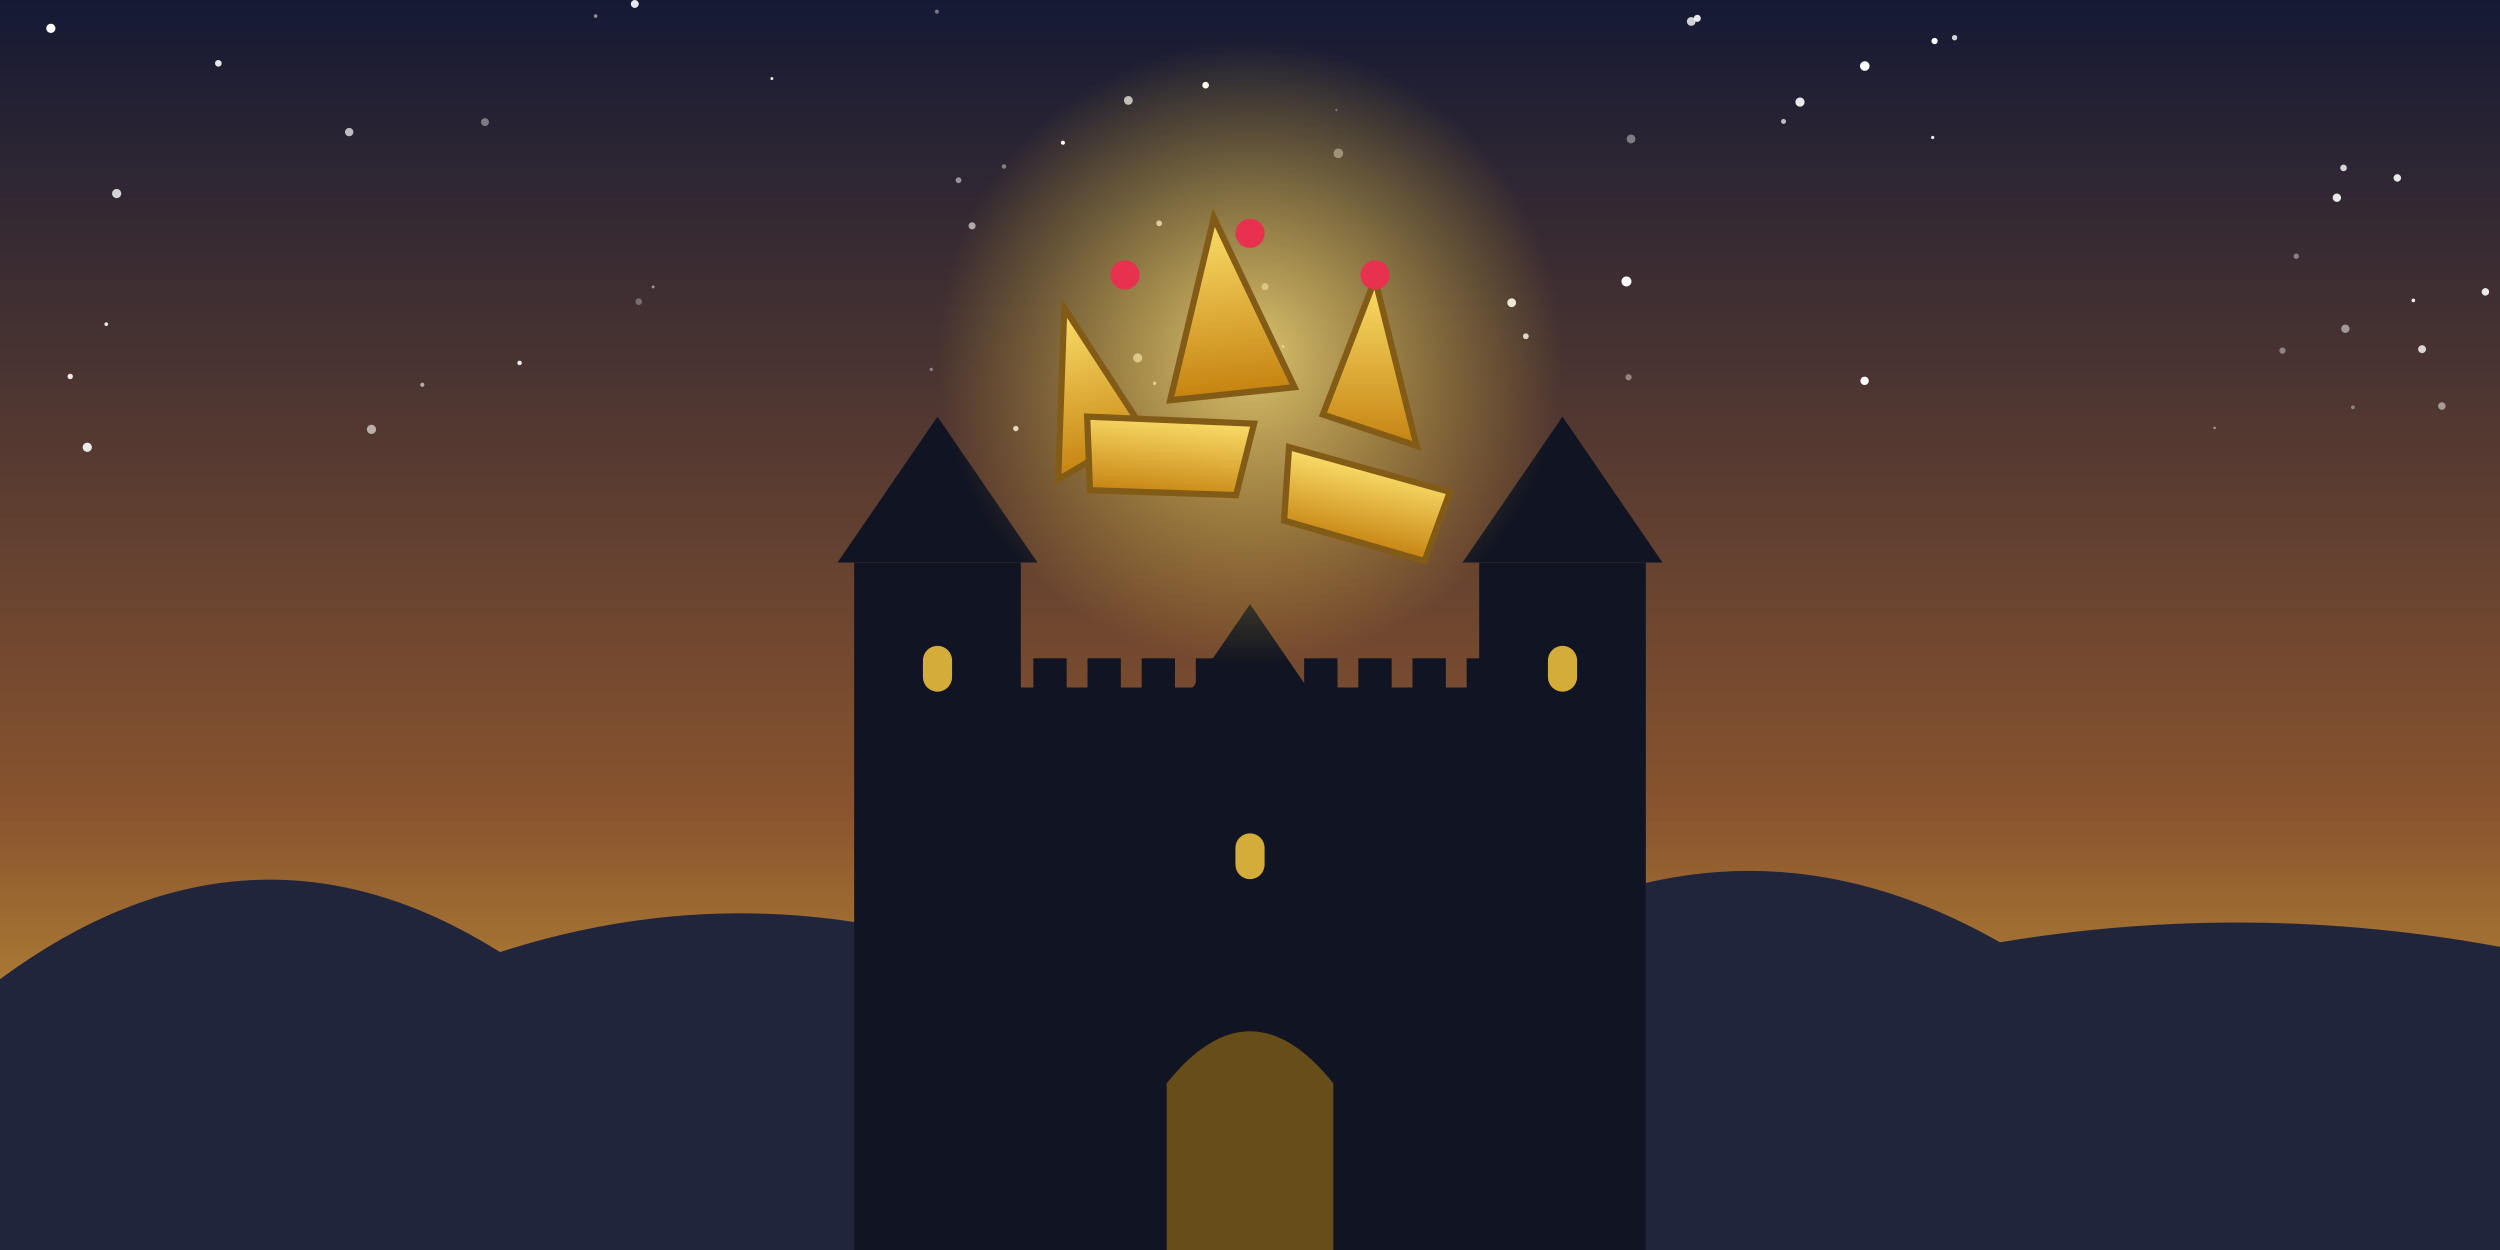
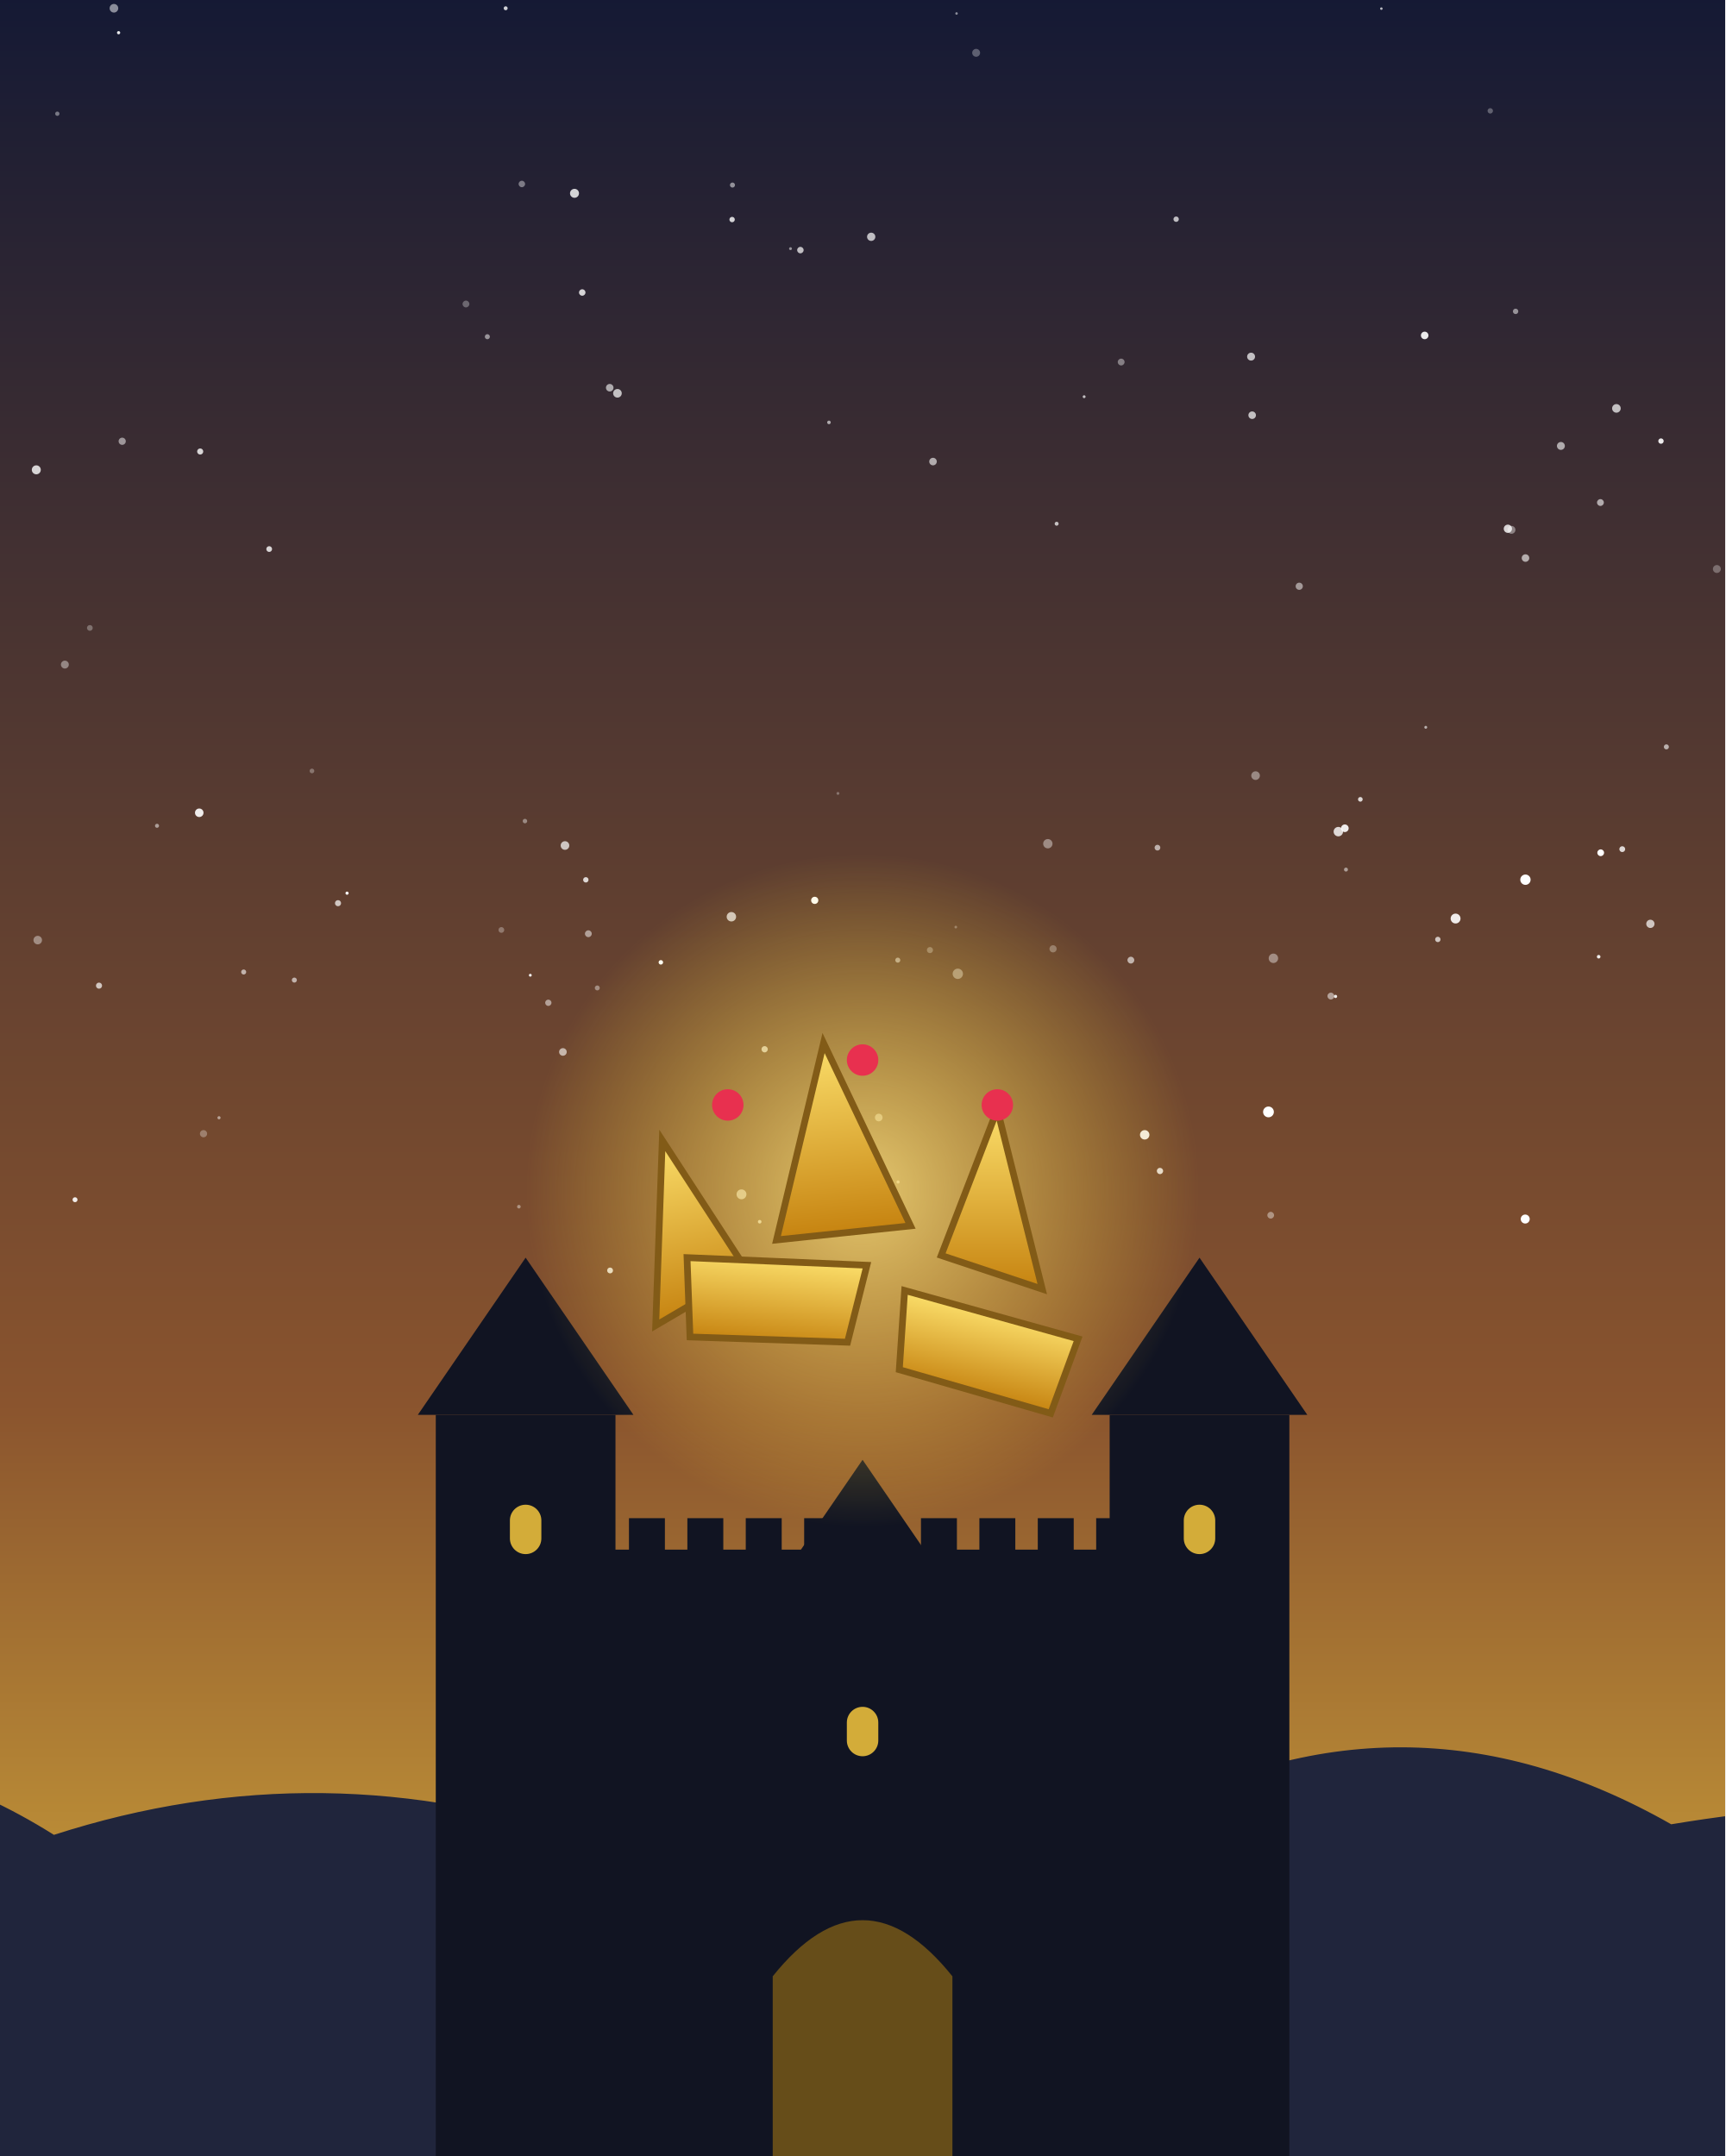
- <svg xmlns="http://www.w3.org/2000/svg" viewBox="0 0 1200 600" preserveAspectRatio="xMidYMid slice" role="img" aria-label="crown castle (placeholder cover)">
+ <svg xmlns="http://www.w3.org/2000/svg" viewBox="0 0 960 1200" preserveAspectRatio="xMidYMid slice" role="img" aria-label="crown castle (placeholder cover)">
  <defs>
    <linearGradient id="sky" x1="0" y1="0" x2="0" y2="1">
      <stop offset="0" stop-color="hsl(230 45% 14% / 1)" />
      <stop offset="0.65" stop-color="hsl(25 50% 36% / 1)" />
      <stop offset="1" stop-color="hsl(45 70% 55% / 1)" />
    </linearGradient>
    <radialGradient id="halo">
      <stop offset="0" stop-color="hsl(48 100% 75% / .8)" />
      <stop offset="1" stop-color="hsl(48 100% 60% / 0)" />
    </radialGradient>
    <linearGradient id="gold" x1="0" y1="0" x2="0" y2="1">
      <stop offset="0" stop-color="hsl(48 95% 70%)" />
      <stop offset="1" stop-color="hsl(38 85% 42%)" />
    </linearGradient>
  </defs>
-   <rect width="1200" height="600" fill="url(#sky)" />
-   <circle cx="546.1" cy="171.8" r="2.2" fill="#fff" opacity="0.6" />
-   <circle cx="449.7" cy="5.6" r="1" fill="#fff" opacity="0.4" />
-   <circle cx="178.3" cy="206.1" r="2.2" fill="#fff" opacity="0.6" />
-   <circle cx="1172.1" cy="194.9" r="1.8" fill="#fff" opacity="0.5" />
-   <circle cx="607.2" cy="137.6" r="1.7" fill="#fff" opacity="0.5" />
-   <circle cx="938.2" cy="18.1" r="1.3" fill="#fff" opacity="0.8" />
-   <circle cx="1121.7" cy="94.9" r="2" fill="#fff" opacity="0.9" />
-   <circle cx="249.4" cy="174.2" r="1.1" fill="#fff" opacity="0.9" />
-   <circle cx="556.4" cy="107.2" r="1.4" fill="#fff" opacity="0.7" />
-   <circle cx="1124.9" cy="80.6" r="1.6" fill="#fff" opacity="0.8" />
-   <circle cx="24.4" cy="13.6" r="2.2" fill="#fff" opacity="1" />
-   <circle cx="895" cy="182.8" r="2" fill="#fff" opacity="1" />
-   <circle cx="541.6" cy="48.2" r="2.1" fill="#fff" opacity="0.7" />
-   <circle cx="1193" cy="140.1" r="1.8" fill="#fff" opacity="0.9" />
-   <circle cx="781.7" cy="181.1" r="1.5" fill="#fff" opacity="0.4" />
-   <circle cx="814.7" cy="8.8" r="1.7" fill="#fff" opacity="0.9" />
-   <circle cx="811.8" cy="10.3" r="2.1" fill="#fff" opacity="0.8" />
-   <circle cx="641.5" cy="52.8" r="0.6" fill="#fff" opacity="0.3" />
-   <circle cx="313.5" cy="137.7" r="0.7" fill="#fff" opacity="0.5" />
-   <circle cx="782.9" cy="66.7" r="2.1" fill="#fff" opacity="0.4" />
-   <circle cx="554.9" cy="204.9" r="0.7" fill="#fff" opacity="0.8" />
-   <circle cx="167.6" cy="63.4" r="2" fill="#fff" opacity="0.7" />
-   <circle cx="104.8" cy="30.4" r="1.6" fill="#fff" opacity="0.9" />
-   <circle cx="1125.8" cy="157.8" r="2" fill="#fff" opacity="0.5" />
-   <circle cx="510.2" cy="68.5" r="1" fill="#fff" opacity="1" />
-   <circle cx="1158.4" cy="144.2" r="0.9" fill="#fff" opacity="0.9" />
-   <circle cx="306.6" cy="144.8" r="1.6" fill="#fff" opacity="0.3" />
-   <circle cx="780.7" cy="135.1" r="2.4" fill="#fff" opacity="1" />
-   <circle cx="460.1" cy="86.5" r="1.4" fill="#fff" opacity="0.5" />
-   <circle cx="1102.2" cy="123" r="1.3" fill="#fff" opacity="0.4" />
-   <circle cx="864" cy="49" r="2.2" fill="#fff" opacity="0.9" />
-   <circle cx="370.5" cy="37.7" r="0.7" fill="#fff" opacity="1" />
-   <circle cx="578.7" cy="40.9" r="1.6" fill="#fff" opacity="1" />
-   <circle cx="232.8" cy="58.6" r="1.9" fill="#fff" opacity="0.4" />
-   <circle cx="1162.6" cy="167.6" r="1.9" fill="#fff" opacity="0.8" />
-   <circle cx="895.1" cy="31.7" r="2.3" fill="#fff" opacity="1" />
-   <circle cx="1095.6" cy="168.3" r="1.5" fill="#fff" opacity="0.4" />
-   <circle cx="285.9" cy="7.7" r="0.9" fill="#fff" opacity="0.5" />
-   <circle cx="1150.7" cy="85.4" r="1.8" fill="#fff" opacity="0.9" />
-   <circle cx="725.6" cy="145.3" r="2.1" fill="#fff" opacity="0.9" />
-   <circle cx="661.4" cy="189" r="2.2" fill="#fff" opacity="1" />
-   <circle cx="481.9" cy="79.9" r="1.1" fill="#fff" opacity="0.4" />
-   <circle cx="487.6" cy="205.7" r="1.3" fill="#fff" opacity="0.8" />
-   <circle cx="33.7" cy="180.7" r="1.3" fill="#fff" opacity="0.9" />
-   <circle cx="615.8" cy="166.3" r="0.7" fill="#fff" opacity="0.6" />
-   <circle cx="56" cy="92.9" r="2.2" fill="#fff" opacity="0.8" />
-   <circle cx="554.2" cy="184" r="0.8" fill="#fff" opacity="0.7" />
-   <circle cx="466.6" cy="108.4" r="1.7" fill="#fff" opacity="0.6" />
-   <circle cx="1063" cy="205.4" r="0.6" fill="#fff" opacity="0.5" />
-   <circle cx="856.1" cy="58.3" r="1.2" fill="#fff" opacity="0.7" />
-   <circle cx="202.7" cy="184.7" r="1" fill="#fff" opacity="0.6" />
-   <circle cx="447" cy="177.3" r="0.8" fill="#fff" opacity="0.4" />
-   <circle cx="304.7" cy="1.9" r="1.9" fill="#fff" opacity="0.9" />
-   <circle cx="642.4" cy="73.6" r="2.3" fill="#fff" opacity="0.4" />
-   <circle cx="41.9" cy="214.7" r="2.2" fill="#fff" opacity="0.9" />
-   <circle cx="1129.4" cy="195.5" r="0.9" fill="#fff" opacity="0.4" />
-   <circle cx="732.4" cy="161.4" r="1.4" fill="#fff" opacity="0.8" />
-   <circle cx="927.7" cy="66" r="0.8" fill="#fff" opacity="0.9" />
-   <circle cx="51" cy="155.6" r="0.9" fill="#fff" opacity="0.9" />
-   <circle cx="928.6" cy="19.7" r="1.5" fill="#fff" opacity="1" />
-   <path d="M0 600 L0 470 Q120 381.5 240 457 Q360 418.3 480 460.1 Q600 369.4 720 451.8 Q840 384 960 452.3 Q1080 432.3 1200 454.5 L1200 600 Z" fill="hsl(230 30% 18% / 1)" />
-   <rect x="470" y="330" width="260" height="270" fill="hsl(230 35% 10% / 1)" />
-   <rect x="410" y="270" width="80" height="330" fill="hsl(230 35% 10% / 1)" />
-   <polygon points="402,270 450,200 498,270" fill="hsl(230 35% 10% / 1)" />
-   <rect x="443" y="310" width="14" height="22" rx="7" fill="hsl(45 90% 60%)" opacity=".85" />
-   <rect x="710" y="270" width="80" height="330" fill="hsl(230 35% 10% / 1)" />
-   <polygon points="702,270 750,200 798,270" fill="hsl(230 35% 10% / 1)" />
-   <rect x="743" y="310" width="14" height="22" rx="7" fill="hsl(45 90% 60%)" opacity=".85" />
-   <rect x="560" y="360" width="80" height="240" fill="hsl(230 35% 10% / 1)" />
-   <polygon points="552,360 600,290 648,360" fill="hsl(230 35% 10% / 1)" />
-   <rect x="593" y="400" width="14" height="22" rx="7" fill="hsl(45 90% 60%)" opacity=".85" />
-   <rect x="470" y="316" width="16" height="16" fill="hsl(230 35% 10% / 1)" />
-   <rect x="496" y="316" width="16" height="16" fill="hsl(230 35% 10% / 1)" />
-   <rect x="522" y="316" width="16" height="16" fill="hsl(230 35% 10% / 1)" />
-   <rect x="548" y="316" width="16" height="16" fill="hsl(230 35% 10% / 1)" />
-   <rect x="574" y="316" width="16" height="16" fill="hsl(230 35% 10% / 1)" />
-   <rect x="600" y="316" width="16" height="16" fill="hsl(230 35% 10% / 1)" />
-   <rect x="626" y="316" width="16" height="16" fill="hsl(230 35% 10% / 1)" />
-   <rect x="652" y="316" width="16" height="16" fill="hsl(230 35% 10% / 1)" />
-   <rect x="678" y="316" width="16" height="16" fill="hsl(230 35% 10% / 1)" />
-   <rect x="704" y="316" width="16" height="16" fill="hsl(230 35% 10% / 1)" />
-   <path d="M560 600 L560 520 Q600 470 640 520 L640 600 Z" fill="hsl(40 60% 25%)" />
-   <circle cx="600" cy="170" r="150" fill="url(#halo)" />
-   <path d="M520 210 L540 130 L565 195 Z" fill="url(#gold)" stroke="hsl(38 70% 30%)" stroke-width="3" transform="translate(-18 4) rotate(-12 600 190)" />
-   <path d="M570 195 L600 110 L630 195 Z" fill="url(#gold)" stroke="hsl(38 70% 30%)" stroke-width="3" transform="translate(-9 -6) rotate(-6 600 190)" />
-   <path d="M635 195 L660 130 L680 210 Z" fill="url(#gold)" stroke="hsl(38 70% 30%)" stroke-width="3" transform="translate(0 4) rotate(0 600 190)" />
-   <path d="M515 215 L595 210 L590 245 L520 250 Z" fill="url(#gold)" stroke="hsl(38 70% 30%)" stroke-width="3" transform="translate(9 -6) rotate(6 600 190)" />
-   <path d="M605 210 L685 215 L680 250 L610 245 Z" fill="url(#gold)" stroke="hsl(38 70% 30%)" stroke-width="3" transform="translate(18 4) rotate(12 600 190)" />
-   <circle cx="540" cy="132" r="7" fill="hsl(350 80% 55%)" />
-   <circle cx="600" cy="112" r="7" fill="hsl(350 80% 55%)" />
-   <circle cx="660" cy="132" r="7" fill="hsl(350 80% 55%)" />
+   <rect width="960" height="1200" fill="url(#sky)" />
+   <circle cx="314.4" cy="470.6" r="2.4" fill="#fff" opacity="0.7" />
+   <circle cx="295.1" cy="542.8" r="0.8" fill="#fff" opacity="0.9" />
+   <circle cx="149.8" cy="305.6" r="1.6" fill="#fff" opacity="0.8" />
+   <circle cx="743.2" cy="554.6" r="0.9" fill="#fff" opacity="0.9" />
+   <circle cx="644.1" cy="471.8" r="1.6" fill="#fff" opacity="0.6" />
+   <circle cx="339.3" cy="215.8" r="2.1" fill="#fff" opacity="0.6" />
+   <circle cx="50" cy="349.5" r="1.6" fill="#fff" opacity="0.3" />
+   <circle cx="955.4" cy="316.7" r="2.2" fill="#fff" opacity="0.3" />
+   <circle cx="324" cy="162.8" r="1.8" fill="#fff" opacity="0.8" />
+   <circle cx="723" cy="326.3" r="2" fill="#fff" opacity="0.5" />
+   <circle cx="543.2" cy="29.4" r="2.2" fill="#fff" opacity="0.3" />
+   <circle cx="843.4" cy="173.3" r="1.5" fill="#fff" opacity="0.5" />
+   <circle cx="927.3" cy="415.7" r="1.4" fill="#fff" opacity="0.6" />
+   <circle cx="841.1" cy="294.9" r="2.2" fill="#fff" opacity="0.4" />
+   <circle cx="588" cy="291.5" r="1.1" fill="#fff" opacity="0.7" />
+   <circle cx="829.3" cy="61.7" r="1.5" fill="#fff" opacity="0.3" />
+   <circle cx="279" cy="517.6" r="1.6" fill="#fff" opacity="0.3" />
+   <circle cx="281.4" cy="4.6" r="1.1" fill="#fff" opacity="0.8" />
+   <circle cx="135.6" cy="541" r="1.4" fill="#fff" opacity="0.6" />
+   <circle cx="259.3" cy="169.2" r="1.9" fill="#fff" opacity="0.3" />
+   <circle cx="173.6" cy="429.1" r="1.3" fill="#fff" opacity="0.3" />
+   <circle cx="466.3" cy="441.6" r="0.8" fill="#fff" opacity="0.3" />
+   <circle cx="899.5" cy="227.3" r="2.4" fill="#fff" opacity="0.7" />
+   <circle cx="698.7" cy="431.7" r="2.4" fill="#fff" opacity="0.4" />
+   <circle cx="484.8" cy="131.8" r="2.3" fill="#fff" opacity="0.7" />
+   <circle cx="461.3" cy="235.1" r="1" fill="#fff" opacity="0.6" />
+   <circle cx="848.9" cy="310.6" r="2.1" fill="#fff" opacity="0.6" />
+   <circle cx="20.2" cy="261.5" r="2.5" fill="#fff" opacity="0.8" />
+   <circle cx="271.2" cy="187.4" r="1.4" fill="#fff" opacity="0.5" />
+   <circle cx="68" cy="245.6" r="2" fill="#fff" opacity="0.5" />
+   <circle cx="696.2" cy="198.5" r="2.2" fill="#fff" opacity="0.7" />
+   <circle cx="757" cy="444.9" r="1.3" fill="#fff" opacity="0.8" />
+   <circle cx="890.6" cy="279.7" r="1.9" fill="#fff" opacity="0.6" />
+   <circle cx="343.6" cy="218.9" r="2.4" fill="#fff" opacity="0.7" />
+   <circle cx="654.5" cy="122" r="1.5" fill="#fff" opacity="0.7" />
+   <circle cx="407.4" cy="122.2" r="1.5" fill="#fff" opacity="0.8" />
+   <circle cx="839.1" cy="294.3" r="2.3" fill="#fff" opacity="0.8" />
+   <circle cx="31.9" cy="63.3" r="1.2" fill="#fff" opacity="0.4" />
+   <circle cx="918.4" cy="514.2" r="2.3" fill="#fff" opacity="0.7" />
+   <circle cx="188.1" cy="502.7" r="1.7" fill="#fff" opacity="0.7" />
+   <circle cx="740.6" cy="554.4" r="1.9" fill="#fff" opacity="0.5" />
+   <circle cx="63.4" cy="4.6" r="2.4" fill="#fff" opacity="0.5" />
+   <circle cx="623.9" cy="201.5" r="1.9" fill="#fff" opacity="0.4" />
+   <circle cx="290.4" cy="102.4" r="1.8" fill="#fff" opacity="0.4" />
+   <circle cx="868.6" cy="248.2" r="2.2" fill="#fff" opacity="0.6" />
+   <circle cx="696.8" cy="231.1" r="2.1" fill="#fff" opacity="0.7" />
+   <circle cx="603.3" cy="220.8" r="0.8" fill="#fff" opacity="0.7" />
+   <circle cx="792.8" cy="186.7" r="2.1" fill="#fff" opacity="0.9" />
+   <circle cx="55.1" cy="548.6" r="1.7" fill="#fff" opacity="0.7" />
+   <circle cx="793.4" cy="404.8" r="0.8" fill="#fff" opacity="0.6" />
+   <circle cx="326" cy="489.7" r="1.5" fill="#fff" opacity="0.8" />
+   <circle cx="445.4" cy="139.2" r="1.8" fill="#fff" opacity="0.7" />
+   <circle cx="66" cy="18.2" r="0.9" fill="#fff" opacity="0.9" />
+   <circle cx="629.3" cy="534.4" r="1.9" fill="#fff" opacity="0.6" />
+   <circle cx="583.1" cy="469.6" r="2.6" fill="#fff" opacity="0.4" />
+   <circle cx="499.6" cy="534.4" r="1.4" fill="#fff" opacity="0.5" />
+   <circle cx="517.5" cy="528.8" r="1.7" fill="#fff" opacity="0.3" />
+   <circle cx="439.9" cy="138.4" r="0.8" fill="#fff" opacity="0.5" />
+   <circle cx="519.2" cy="256.9" r="2.1" fill="#fff" opacity="0.6" />
+   <circle cx="924.3" cy="245.5" r="1.5" fill="#fff" opacity="0.9" />
+   <circle cx="586" cy="528.1" r="2" fill="#fff" opacity="0.3" />
+   <circle cx="319.7" cy="107.6" r="2.5" fill="#fff" opacity="0.8" />
+   <circle cx="36.1" cy="369.9" r="2.2" fill="#fff" opacity="0.4" />
+   <circle cx="532.3" cy="7.5" r="0.7" fill="#fff" opacity="0.5" />
+   <circle cx="768.7" cy="4.8" r="0.7" fill="#fff" opacity="0.7" />
+   <circle cx="749" cy="484" r="1.1" fill="#fff" opacity="0.5" />
+   <circle cx="327.4" cy="519.7" r="1.9" fill="#fff" opacity="0.5" />
+   <circle cx="163.8" cy="545.5" r="1.4" fill="#fff" opacity="0.6" />
+   <circle cx="111.4" cy="251.3" r="1.7" fill="#fff" opacity="0.8" />
+   <circle cx="407.6" cy="103" r="1.4" fill="#fff" opacity="0.5" />
+   <g transform="translate(-270 450) scale(1.25)">
+     <circle cx="546.1" cy="171.8" r="2.2" fill="#fff" opacity="0.6" />
+     <circle cx="449.7" cy="5.6" r="1" fill="#fff" opacity="0.4" />
+     <circle cx="178.3" cy="206.1" r="2.2" fill="#fff" opacity="0.6" />
+     <circle cx="1172.1" cy="194.9" r="1.8" fill="#fff" opacity="0.5" />
+     <circle cx="607.2" cy="137.6" r="1.7" fill="#fff" opacity="0.5" />
+     <circle cx="938.2" cy="18.1" r="1.3" fill="#fff" opacity="0.8" />
+     <circle cx="1121.7" cy="94.9" r="2" fill="#fff" opacity="0.9" />
+     <circle cx="249.4" cy="174.2" r="1.1" fill="#fff" opacity="0.9" />
+     <circle cx="556.4" cy="107.2" r="1.4" fill="#fff" opacity="0.7" />
+     <circle cx="1124.9" cy="80.6" r="1.6" fill="#fff" opacity="0.8" />
+     <circle cx="24.4" cy="13.6" r="2.2" fill="#fff" opacity="1" />
+     <circle cx="895" cy="182.8" r="2" fill="#fff" opacity="1" />
+     <circle cx="541.6" cy="48.2" r="2.1" fill="#fff" opacity="0.7" />
+     <circle cx="1193" cy="140.1" r="1.8" fill="#fff" opacity="0.9" />
+     <circle cx="781.7" cy="181.1" r="1.5" fill="#fff" opacity="0.4" />
+     <circle cx="814.7" cy="8.8" r="1.7" fill="#fff" opacity="0.9" />
+     <circle cx="811.8" cy="10.3" r="2.1" fill="#fff" opacity="0.8" />
+     <circle cx="641.5" cy="52.8" r="0.6" fill="#fff" opacity="0.3" />
+     <circle cx="313.5" cy="137.7" r="0.7" fill="#fff" opacity="0.5" />
+     <circle cx="782.9" cy="66.7" r="2.1" fill="#fff" opacity="0.4" />
+     <circle cx="554.9" cy="204.9" r="0.7" fill="#fff" opacity="0.8" />
+     <circle cx="167.6" cy="63.4" r="2" fill="#fff" opacity="0.7" />
+     <circle cx="104.8" cy="30.4" r="1.6" fill="#fff" opacity="0.9" />
+     <circle cx="1125.8" cy="157.8" r="2" fill="#fff" opacity="0.5" />
+     <circle cx="510.2" cy="68.5" r="1" fill="#fff" opacity="1" />
+     <circle cx="1158.4" cy="144.2" r="0.9" fill="#fff" opacity="0.9" />
+     <circle cx="306.6" cy="144.8" r="1.6" fill="#fff" opacity="0.3" />
+     <circle cx="780.7" cy="135.1" r="2.4" fill="#fff" opacity="1" />
+     <circle cx="460.1" cy="86.5" r="1.4" fill="#fff" opacity="0.5" />
+     <circle cx="1102.2" cy="123" r="1.3" fill="#fff" opacity="0.4" />
+     <circle cx="864" cy="49" r="2.2" fill="#fff" opacity="0.9" />
+     <circle cx="370.5" cy="37.7" r="0.7" fill="#fff" opacity="1" />
+     <circle cx="578.7" cy="40.9" r="1.6" fill="#fff" opacity="1" />
+     <circle cx="232.8" cy="58.6" r="1.9" fill="#fff" opacity="0.4" />
+     <circle cx="1162.6" cy="167.6" r="1.9" fill="#fff" opacity="0.8" />
+     <circle cx="895.1" cy="31.7" r="2.3" fill="#fff" opacity="1" />
+     <circle cx="1095.6" cy="168.3" r="1.5" fill="#fff" opacity="0.4" />
+     <circle cx="285.9" cy="7.7" r="0.9" fill="#fff" opacity="0.5" />
+     <circle cx="1150.7" cy="85.4" r="1.8" fill="#fff" opacity="0.9" />
+     <circle cx="725.6" cy="145.3" r="2.1" fill="#fff" opacity="0.9" />
+     <circle cx="661.4" cy="189" r="2.2" fill="#fff" opacity="1" />
+     <circle cx="481.9" cy="79.9" r="1.1" fill="#fff" opacity="0.4" />
+     <circle cx="487.6" cy="205.7" r="1.3" fill="#fff" opacity="0.8" />
+     <circle cx="33.7" cy="180.7" r="1.3" fill="#fff" opacity="0.9" />
+     <circle cx="615.8" cy="166.3" r="0.7" fill="#fff" opacity="0.6" />
+     <circle cx="56" cy="92.9" r="2.2" fill="#fff" opacity="0.8" />
+     <circle cx="554.2" cy="184" r="0.8" fill="#fff" opacity="0.7" />
+     <circle cx="466.6" cy="108.4" r="1.7" fill="#fff" opacity="0.6" />
+     <circle cx="1063" cy="205.4" r="0.6" fill="#fff" opacity="0.5" />
+     <circle cx="856.1" cy="58.3" r="1.2" fill="#fff" opacity="0.7" />
+     <circle cx="202.7" cy="184.7" r="1" fill="#fff" opacity="0.6" />
+     <circle cx="447" cy="177.3" r="0.8" fill="#fff" opacity="0.4" />
+     <circle cx="304.7" cy="1.9" r="1.9" fill="#fff" opacity="0.9" />
+     <circle cx="642.4" cy="73.6" r="2.3" fill="#fff" opacity="0.4" />
+     <circle cx="41.9" cy="214.7" r="2.2" fill="#fff" opacity="0.9" />
+     <circle cx="1129.4" cy="195.5" r="0.9" fill="#fff" opacity="0.4" />
+     <circle cx="732.4" cy="161.4" r="1.4" fill="#fff" opacity="0.8" />
+     <circle cx="927.7" cy="66" r="0.8" fill="#fff" opacity="0.9" />
+     <circle cx="51" cy="155.6" r="0.9" fill="#fff" opacity="0.9" />
+     <circle cx="928.6" cy="19.7" r="1.5" fill="#fff" opacity="1" />
+     <path d="M0 600 L0 470 Q120 381.5 240 457 Q360 418.3 480 460.1 Q600 369.4 720 451.8 Q840 384 960 452.3 Q1080 432.3 1200 454.5 L1200 600 Z" fill="hsl(230 30% 18% / 1)" />
+     <rect x="470" y="330" width="260" height="270" fill="hsl(230 35% 10% / 1)" />
+     <rect x="410" y="270" width="80" height="330" fill="hsl(230 35% 10% / 1)" />
+     <polygon points="402,270 450,200 498,270" fill="hsl(230 35% 10% / 1)" />
+     <rect x="443" y="310" width="14" height="22" rx="7" fill="hsl(45 90% 60%)" opacity=".85" />
+     <rect x="710" y="270" width="80" height="330" fill="hsl(230 35% 10% / 1)" />
+     <polygon points="702,270 750,200 798,270" fill="hsl(230 35% 10% / 1)" />
+     <rect x="743" y="310" width="14" height="22" rx="7" fill="hsl(45 90% 60%)" opacity=".85" />
+     <rect x="560" y="360" width="80" height="240" fill="hsl(230 35% 10% / 1)" />
+     <polygon points="552,360 600,290 648,360" fill="hsl(230 35% 10% / 1)" />
+     <rect x="593" y="400" width="14" height="22" rx="7" fill="hsl(45 90% 60%)" opacity=".85" />
+     <rect x="470" y="316" width="16" height="16" fill="hsl(230 35% 10% / 1)" />
+     <rect x="496" y="316" width="16" height="16" fill="hsl(230 35% 10% / 1)" />
+     <rect x="522" y="316" width="16" height="16" fill="hsl(230 35% 10% / 1)" />
+     <rect x="548" y="316" width="16" height="16" fill="hsl(230 35% 10% / 1)" />
+     <rect x="574" y="316" width="16" height="16" fill="hsl(230 35% 10% / 1)" />
+     <rect x="600" y="316" width="16" height="16" fill="hsl(230 35% 10% / 1)" />
+     <rect x="626" y="316" width="16" height="16" fill="hsl(230 35% 10% / 1)" />
+     <rect x="652" y="316" width="16" height="16" fill="hsl(230 35% 10% / 1)" />
+     <rect x="678" y="316" width="16" height="16" fill="hsl(230 35% 10% / 1)" />
+     <rect x="704" y="316" width="16" height="16" fill="hsl(230 35% 10% / 1)" />
+     <path d="M560 600 L560 520 Q600 470 640 520 L640 600 Z" fill="hsl(40 60% 25%)" />
+     <circle cx="600" cy="170" r="150" fill="url(#halo)" />
+     <path d="M520 210 L540 130 L565 195 Z" fill="url(#gold)" stroke="hsl(38 70% 30%)" stroke-width="3" transform="translate(-18 4) rotate(-12 600 190)" />
+     <path d="M570 195 L600 110 L630 195 Z" fill="url(#gold)" stroke="hsl(38 70% 30%)" stroke-width="3" transform="translate(-9 -6) rotate(-6 600 190)" />
+     <path d="M635 195 L660 130 L680 210 Z" fill="url(#gold)" stroke="hsl(38 70% 30%)" stroke-width="3" transform="translate(0 4) rotate(0 600 190)" />
+     <path d="M515 215 L595 210 L590 245 L520 250 Z" fill="url(#gold)" stroke="hsl(38 70% 30%)" stroke-width="3" transform="translate(9 -6) rotate(6 600 190)" />
+     <path d="M605 210 L685 215 L680 250 L610 245 Z" fill="url(#gold)" stroke="hsl(38 70% 30%)" stroke-width="3" transform="translate(18 4) rotate(12 600 190)" />
+     <circle cx="540" cy="132" r="7" fill="hsl(350 80% 55%)" />
+     <circle cx="600" cy="112" r="7" fill="hsl(350 80% 55%)" />
+     <circle cx="660" cy="132" r="7" fill="hsl(350 80% 55%)" />
+   </g>
</svg>
